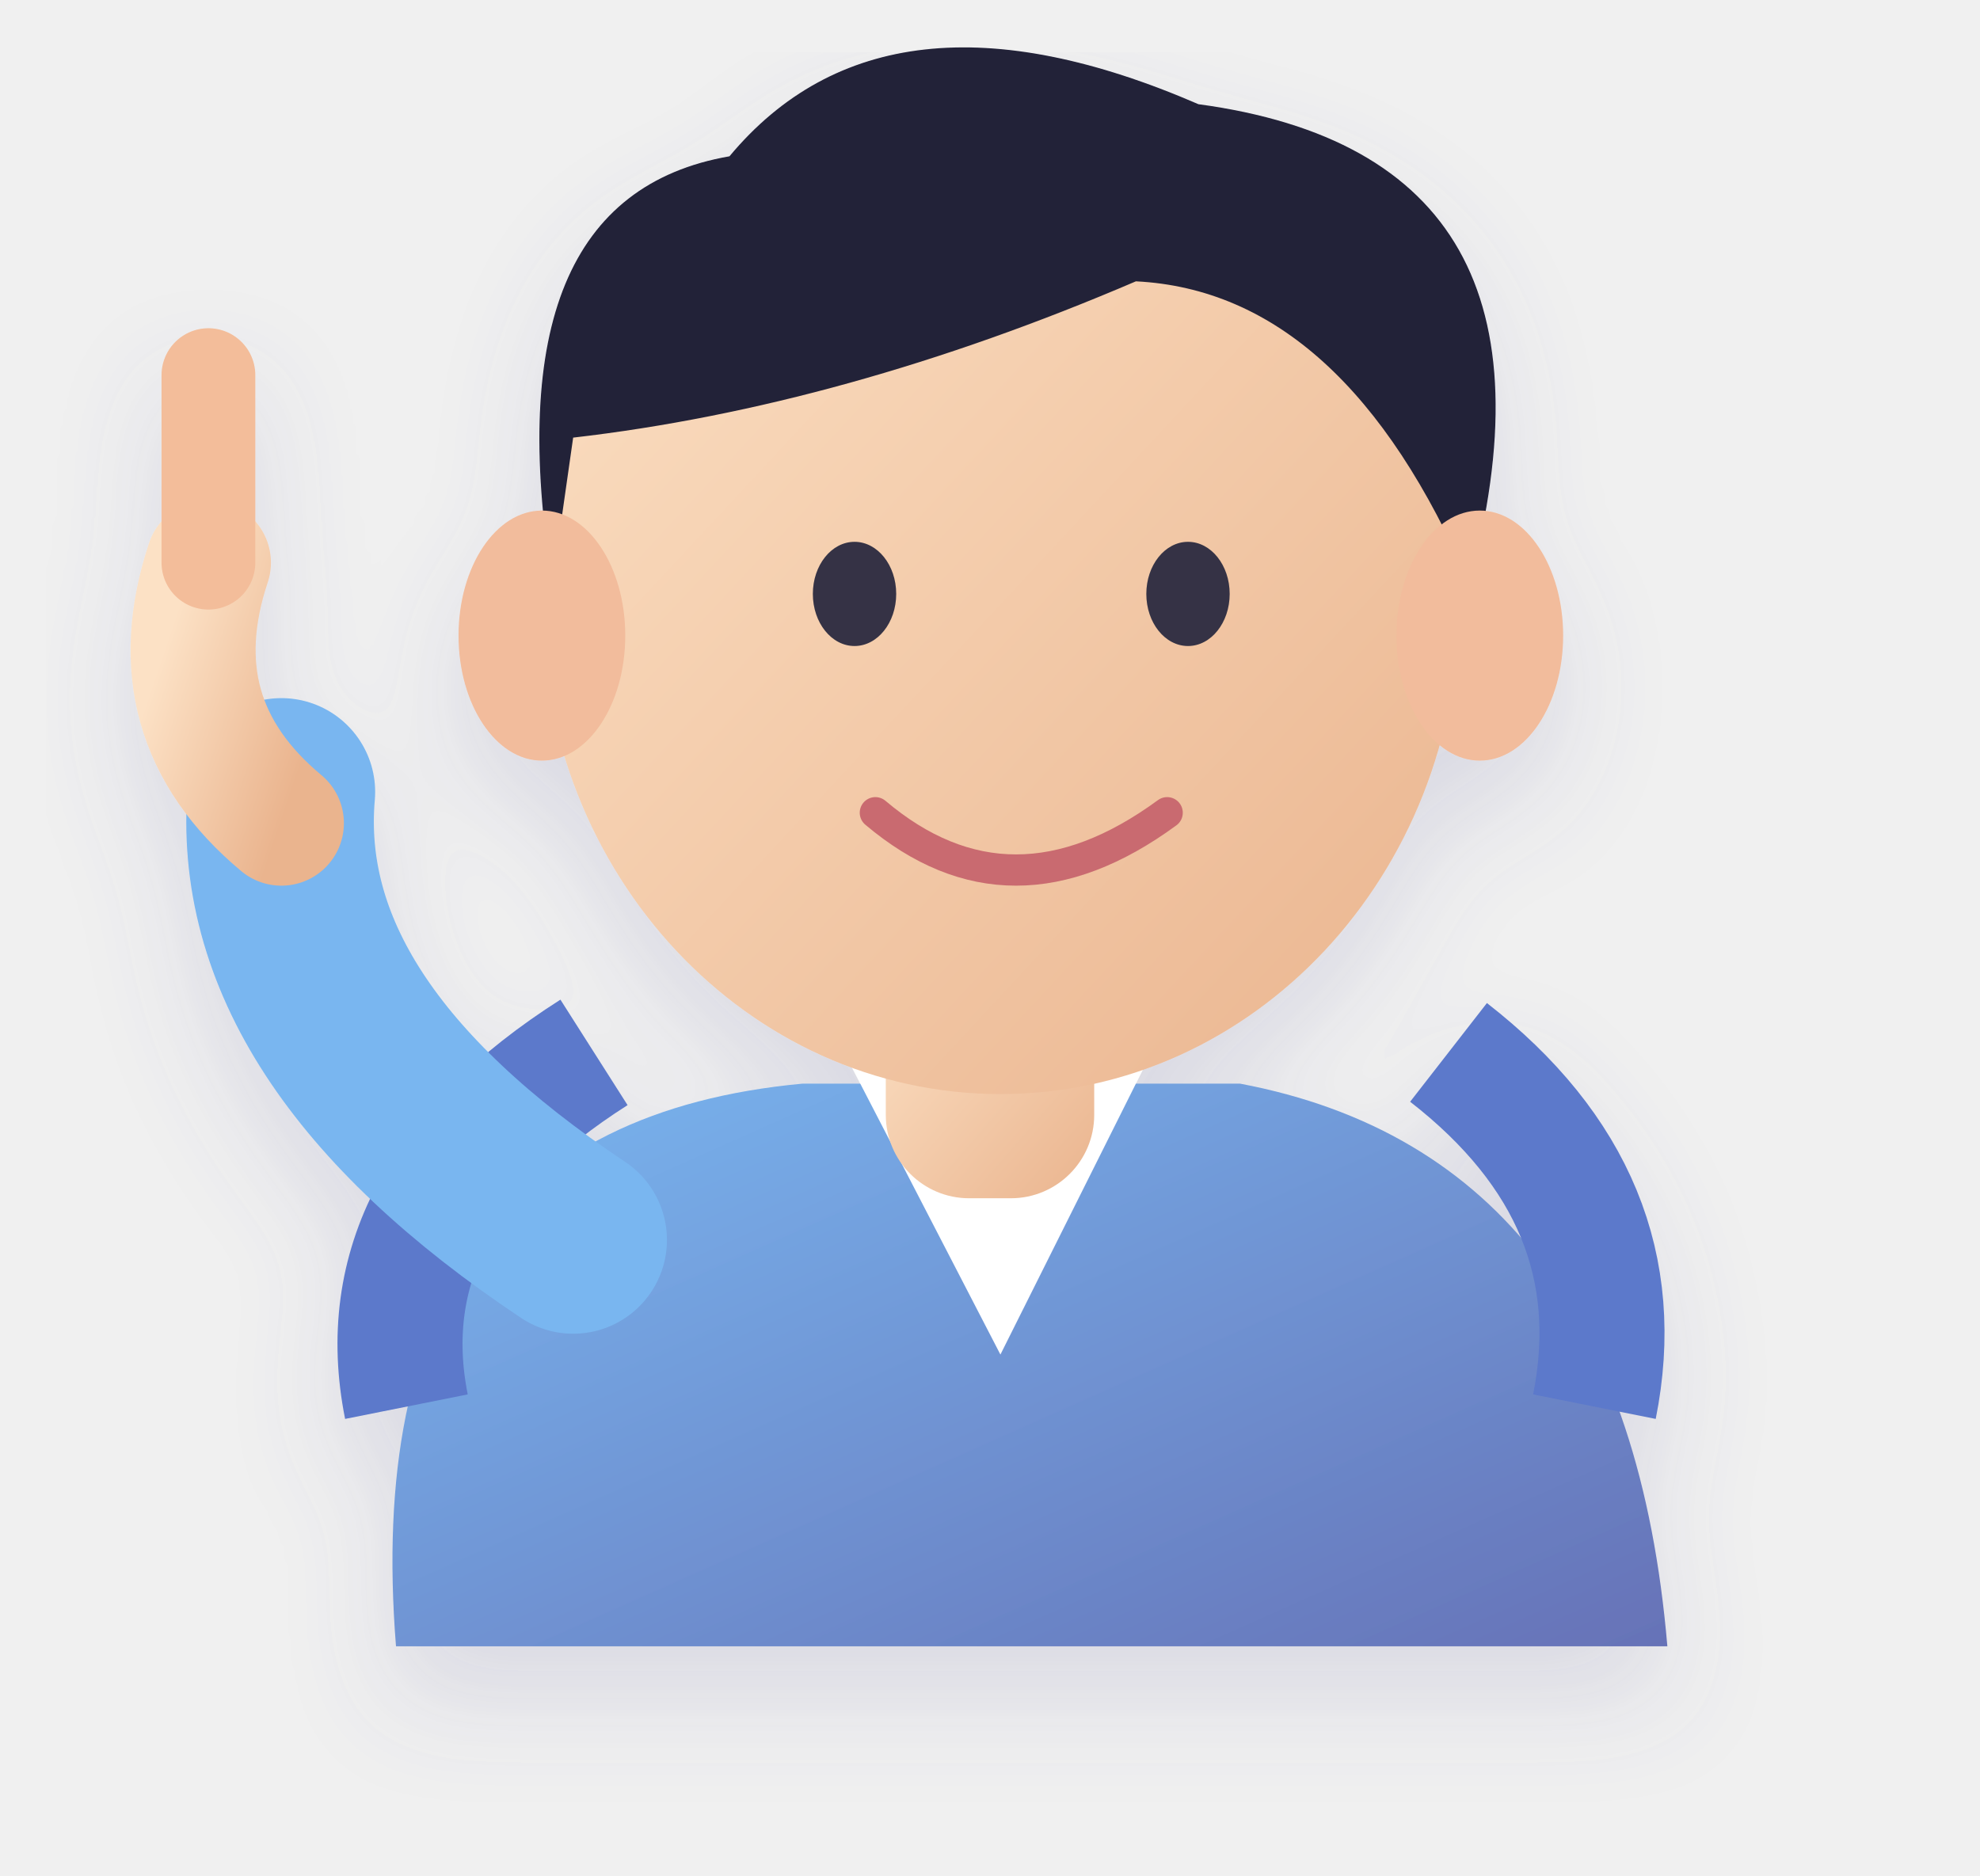
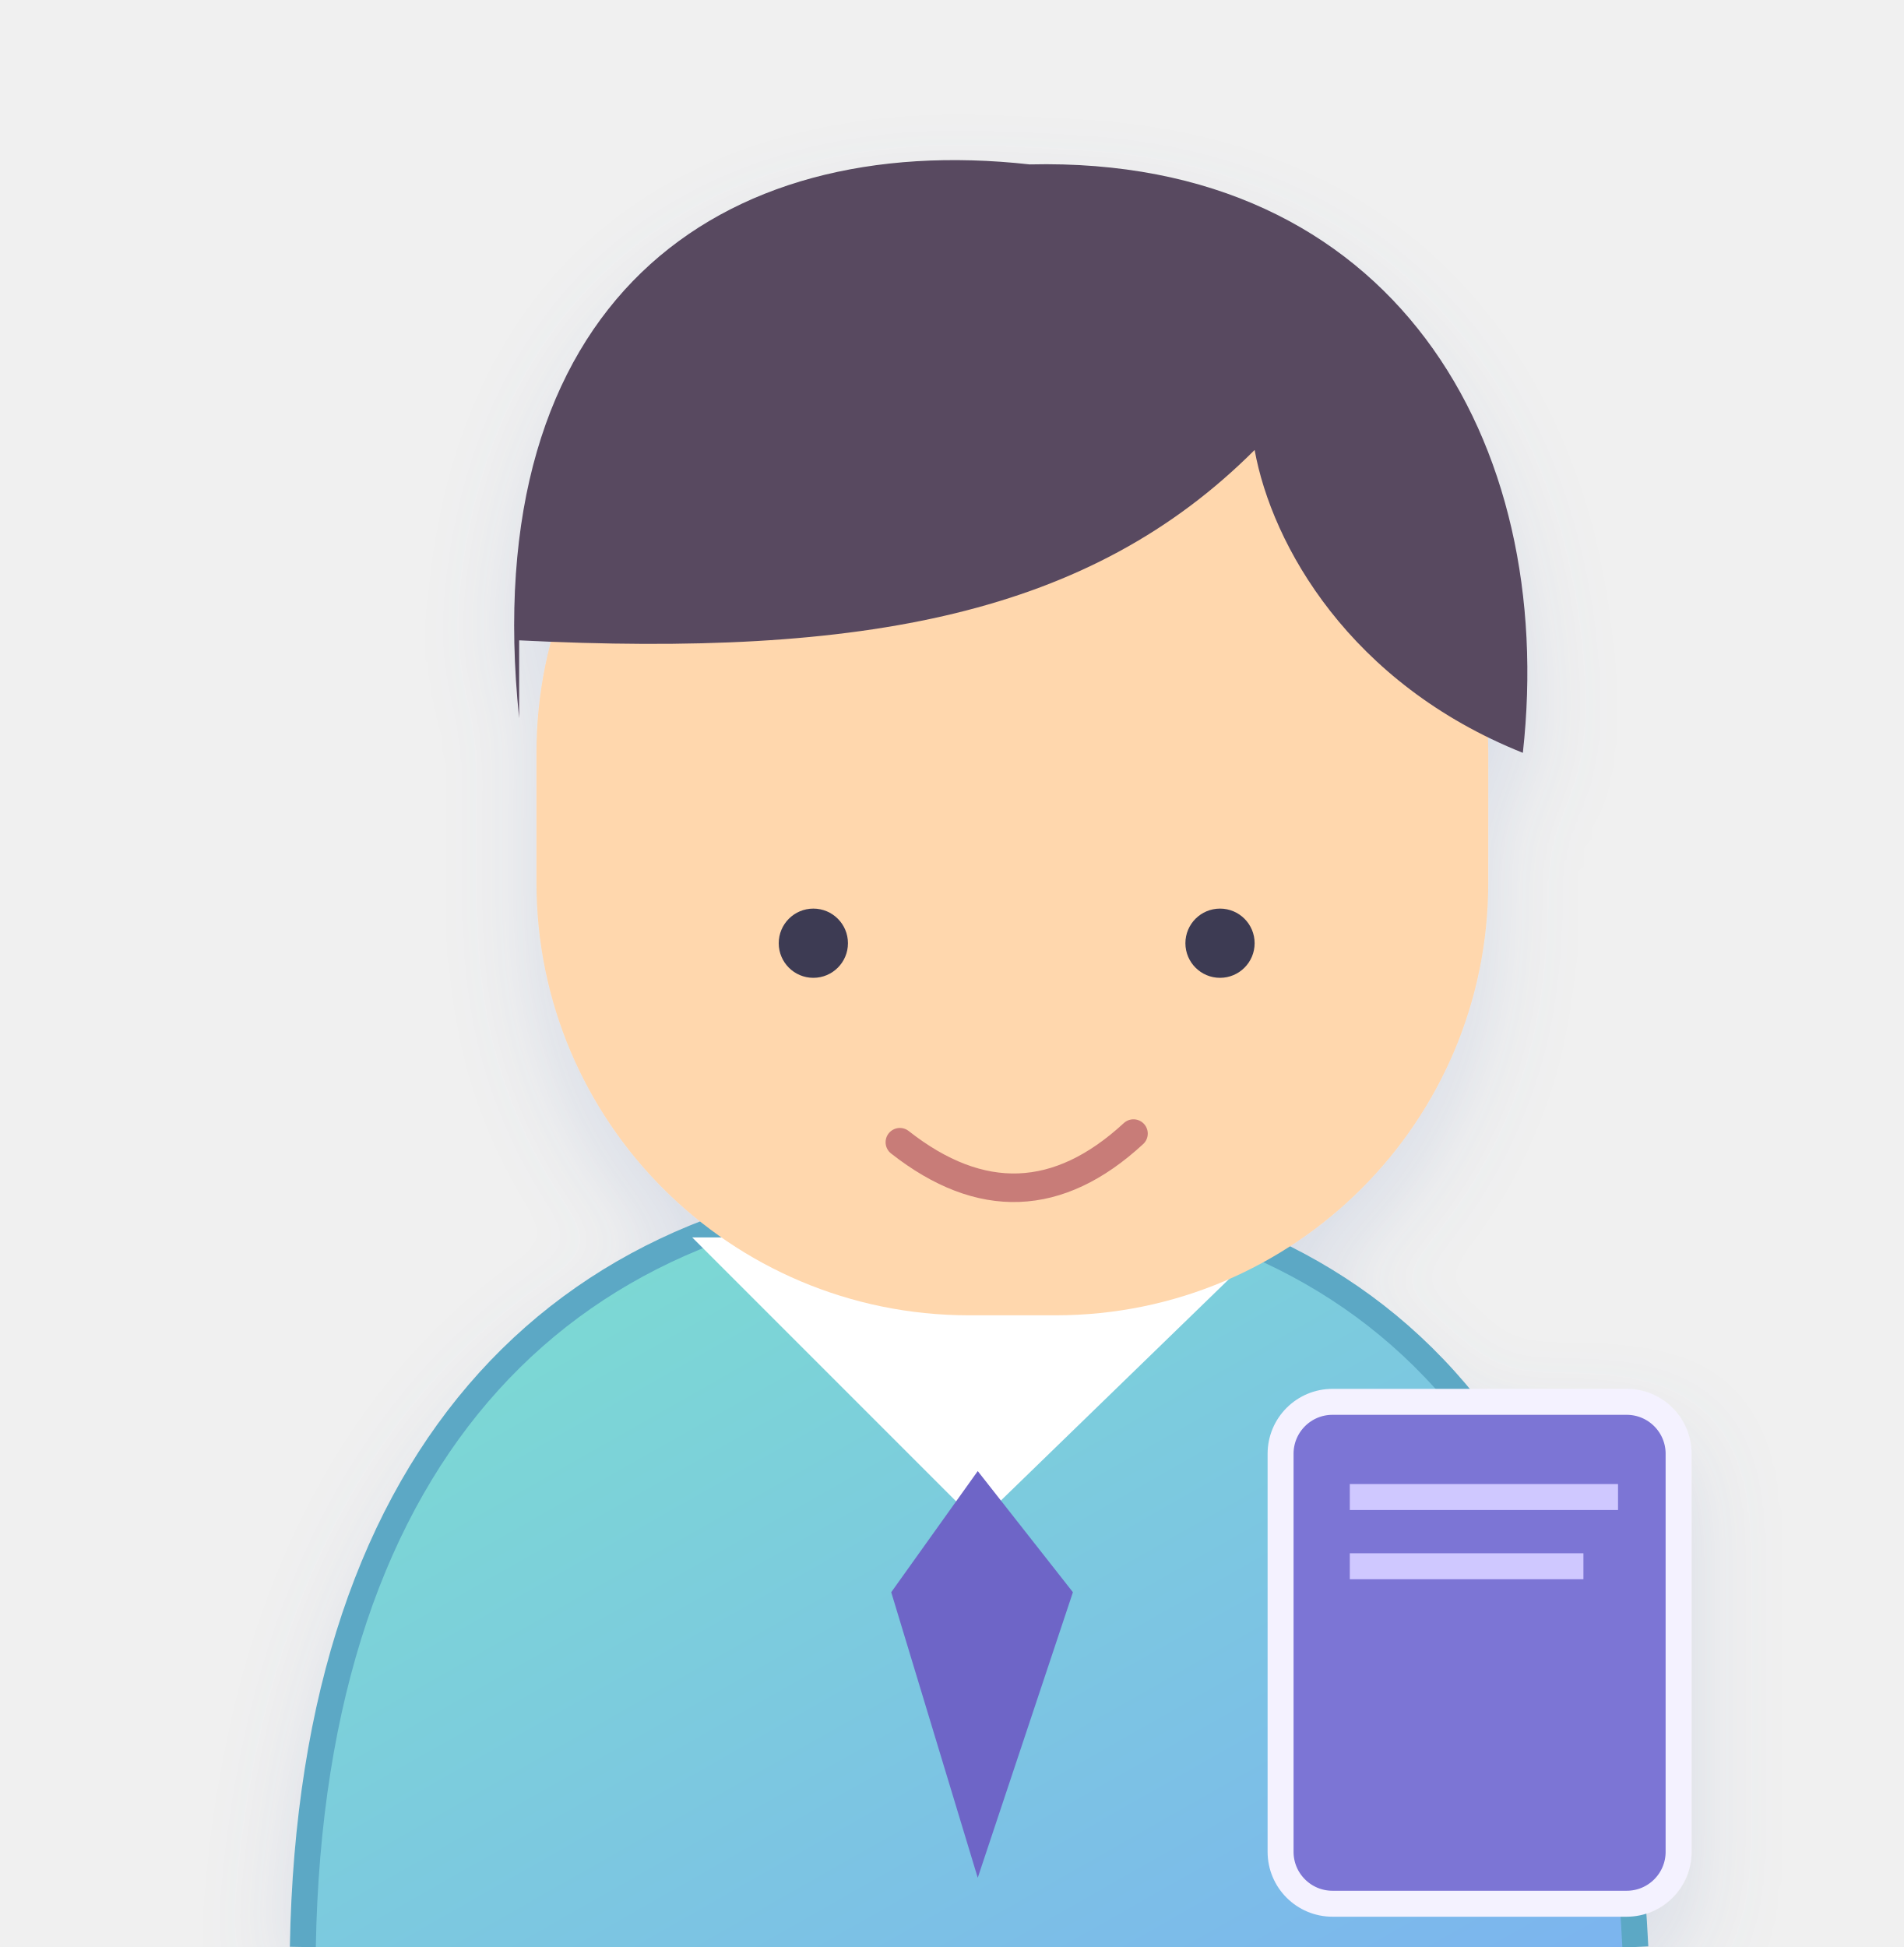
- <svg xmlns="http://www.w3.org/2000/svg" viewBox="0 0 190 180">
+ <svg xmlns="http://www.w3.org/2000/svg" viewBox="0 0 220 225" role="img" aria-label="นักเรียน">
  <defs>
-     <linearGradient id="s" x1="0" y1="0" x2="1" y2="1">
-       <stop stop-color="#fce1c5" />
-       <stop offset="1" stop-color="#eab48e" />
+     <linearGradient id="shirt" x1="0" y1="0" x2="1" y2="1">
+       <stop stop-color="#7ce0ce" />
+       <stop offset="1" stop-color="#7cb4ef" />
    </linearGradient>
-     <linearGradient id="j" x1="0" y1="0" x2="1" y2="1">
-       <stop stop-color="#79b6f0" />
-       <stop offset="1" stop-color="#6672b7" />
-     </linearGradient>
-     <filter id="drop">
-       <feDropShadow dx="0" dy="5" stdDeviation="5" flood-color="#6662a0" flood-opacity=".16" />
+     <filter id="s">
+       <feDropShadow dx="0" dy="5" stdDeviation="5" flood-color="#7289bf" flood-opacity=".18" />
    </filter>
  </defs>
-   <g filter="url(#drop)">
-     <path d="M38 158Q34 108 77 104L119 104Q156 111 160 158Z" fill="url(#j)" />
-     <path d="M81 101L96 130L110 102Z" fill="#fff" />
-     <rect x="85" y="92" width="20" height="23" rx="8" fill="url(#s)" />
-     <ellipse cx="96" cy="58" rx="44" ry="47" fill="url(#s)" />
-     <path d="M53 56Q47 19 70 15Q85 -3 115 10Q152 15 141 56Q129 28 109 27Q81 39 55 42Z" fill="#242337" />
-     <ellipse cx="52" cy="61" rx="8" ry="12" fill="#f2bc9c" />
-     <ellipse cx="142" cy="61" rx="8" ry="12" fill="#f2bc9c" />
-     <ellipse cx="82" cy="57" rx="4" ry="5" fill="#343344" />
-     <ellipse cx="114" cy="57" rx="4" ry="5" fill="#343344" />
-     <path d="M84 78Q97 89 112 78" stroke="#c96b6f" stroke-width="3" fill="none" stroke-linecap="round" />
-     <path d="M57 101Q35 115 39 135M139 101Q157 115 153 135" stroke="#5c79cb" stroke-width="12" fill="none" />
-     <path d="M55 119Q25 99 27 76" stroke="#79b6f0" stroke-width="18" stroke-linecap="round" fill="none" />
-     <path d="M27 79Q15 69 20 54" stroke="url(#s)" stroke-width="12" stroke-linecap="round" fill="none" />
-     <path d="M20 54L20 36" stroke="#f3bd9a" stroke-width="9" stroke-linecap="round" />
+   <g filter="url(#s)">
+     <path d="M35 225c1-58 31-87 76-88 45 1 75 26 78 88" fill="url(#shirt)" stroke="#5ca8c5" stroke-width="3" />
+     <path d="M80 143 113 176 147 143" fill="#fff" />
+     <path d="m113 170-10 14 10 33 11-33Z" fill="#6e65c7" />
+     <rect x="62" y="37" width="110" height="115" rx="50" fill="#ffd7ad" />
+     <path d="M60 83c-5-48 23-68 59-64 42-1 61 32 57 68-20-8-29-24-31-35-19 19-45 24-85 22Z" fill="#594960" />
+     <circle cx="94" cy="109" r="4" fill="#3d3b52" />
+     <circle cx="141" cy="109" r="4" fill="#3d3b52" />
+     <path d="M104 132q14 11 27-1" fill="none" stroke="#c87c78" stroke-width="3.3" stroke-linecap="round" />
+     <rect x="148" y="162" width="46" height="58" rx="6" fill="#7c74d5" stroke="#f4f2ff" stroke-width="3" />
+     <path d="M156 173h31M156 181h27" stroke="#cfc8ff" stroke-width="3" />
  </g>
</svg>
